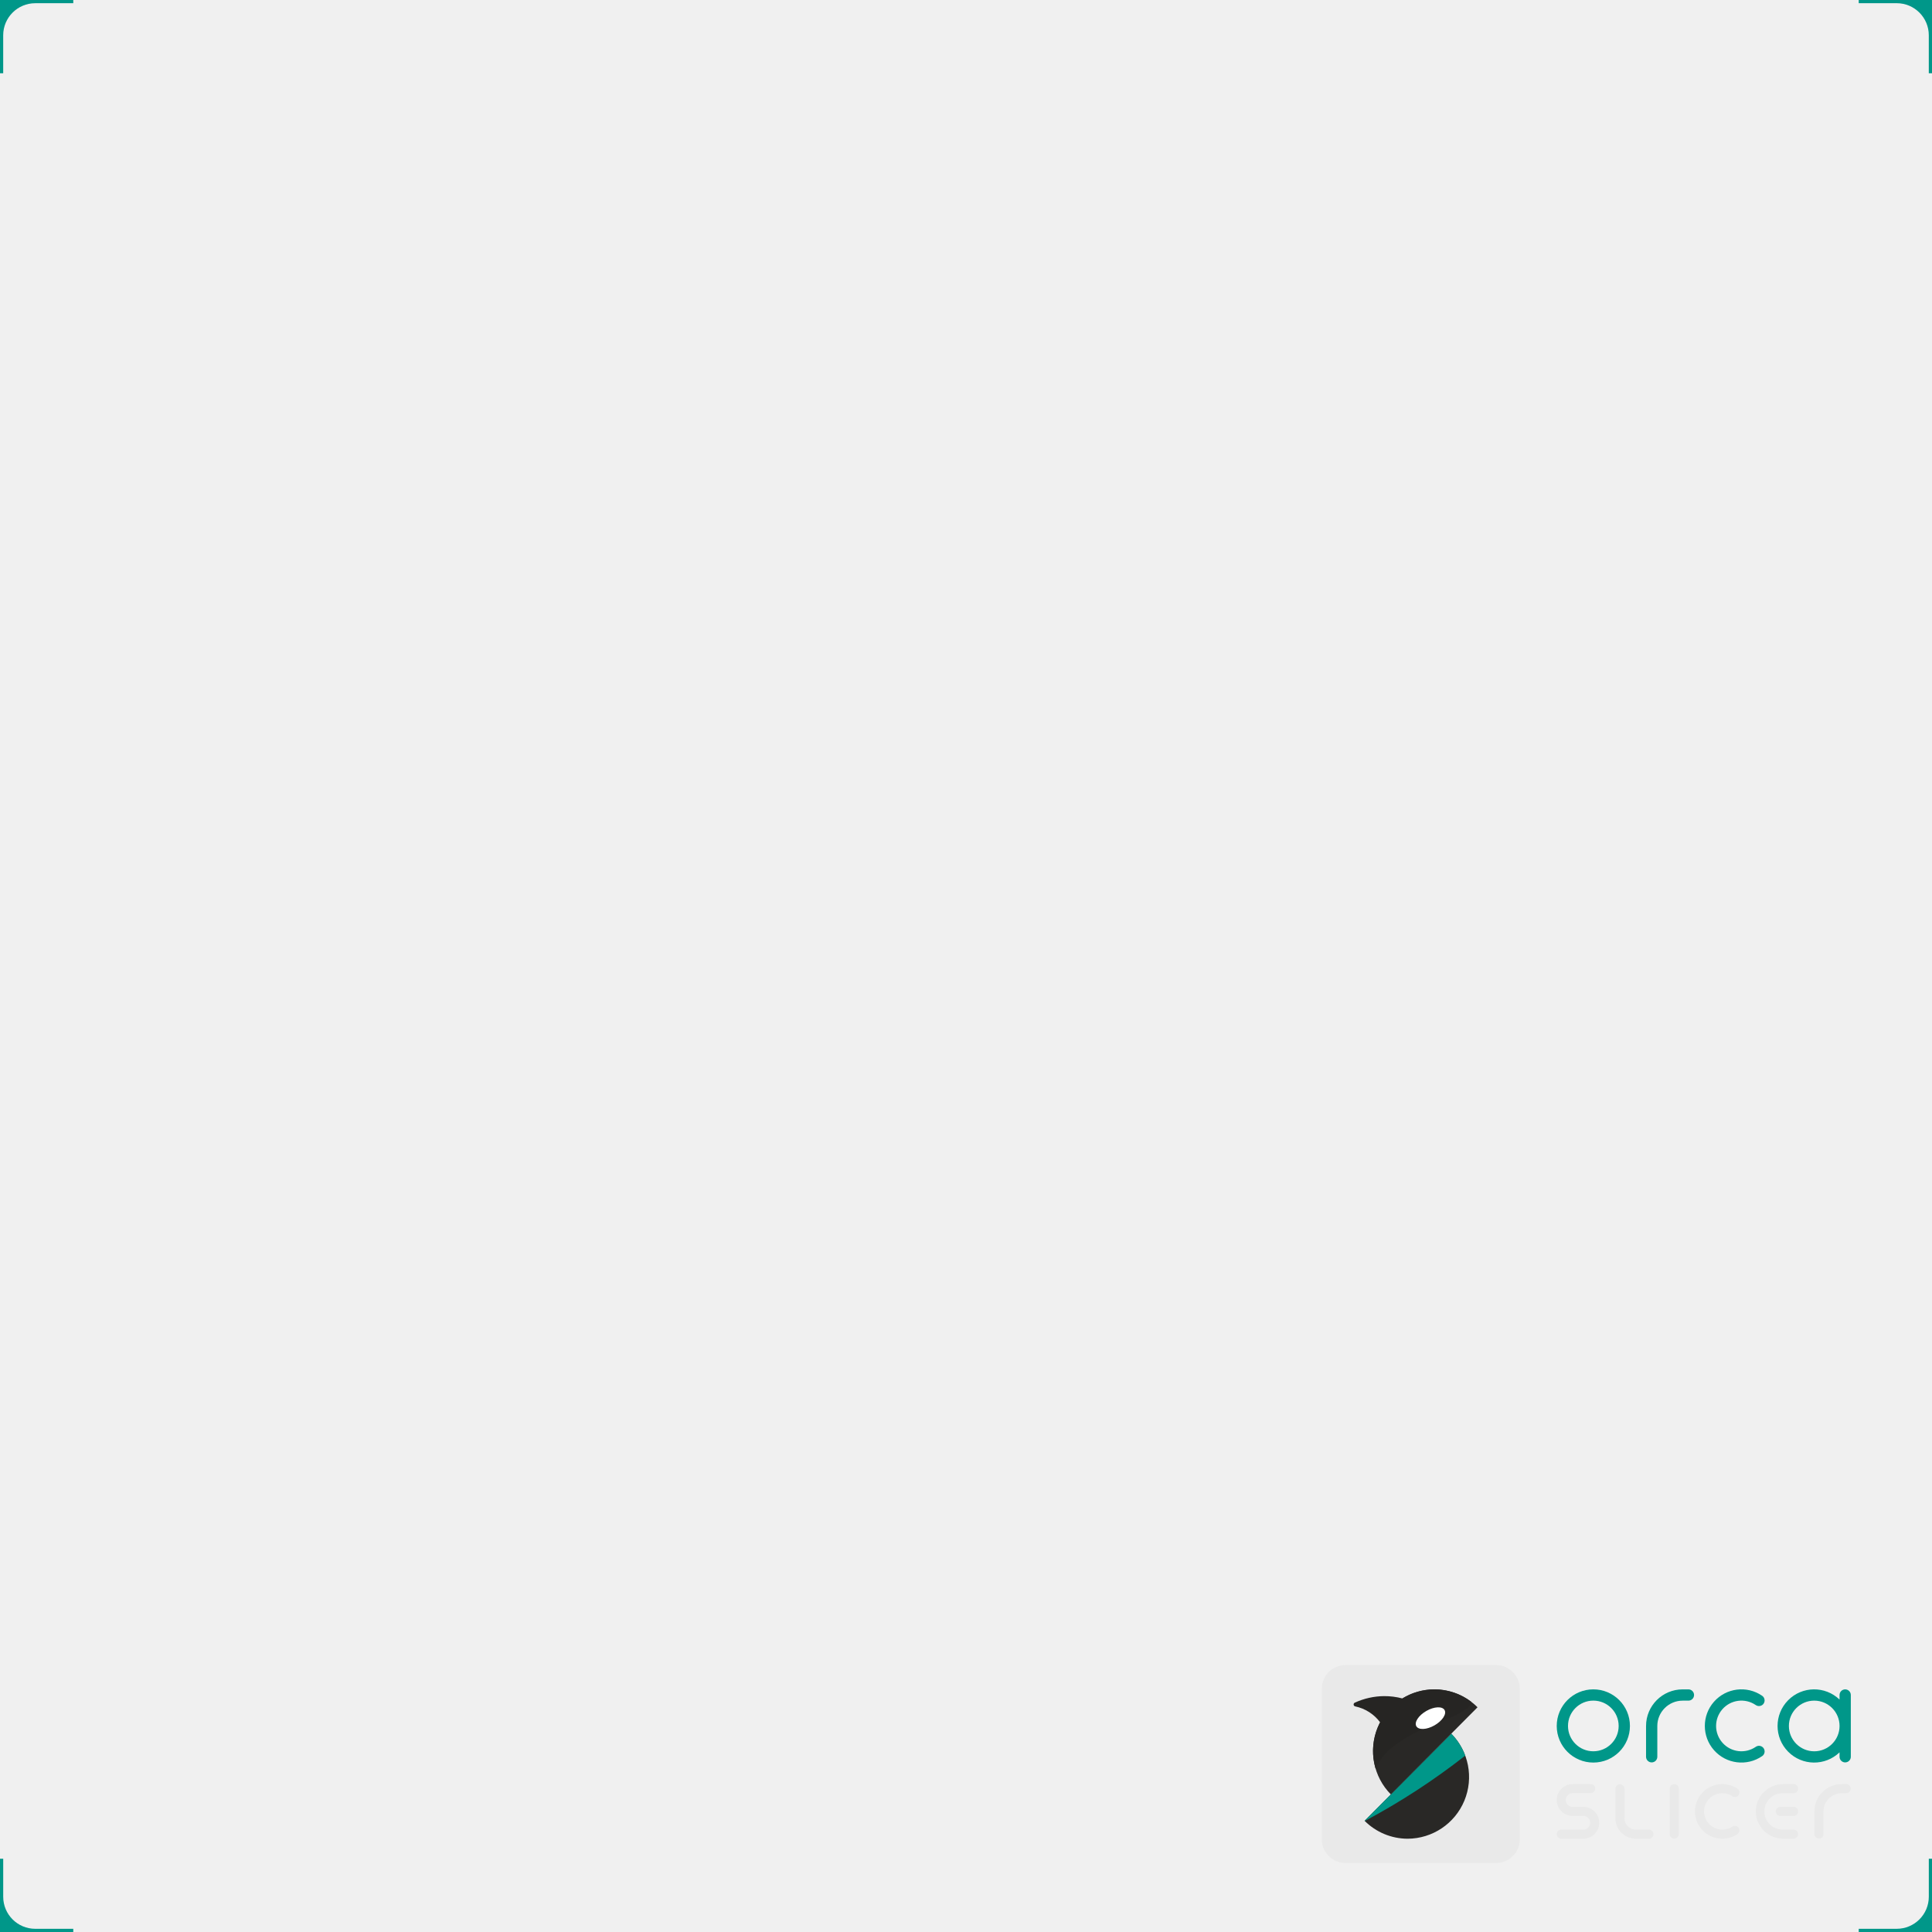
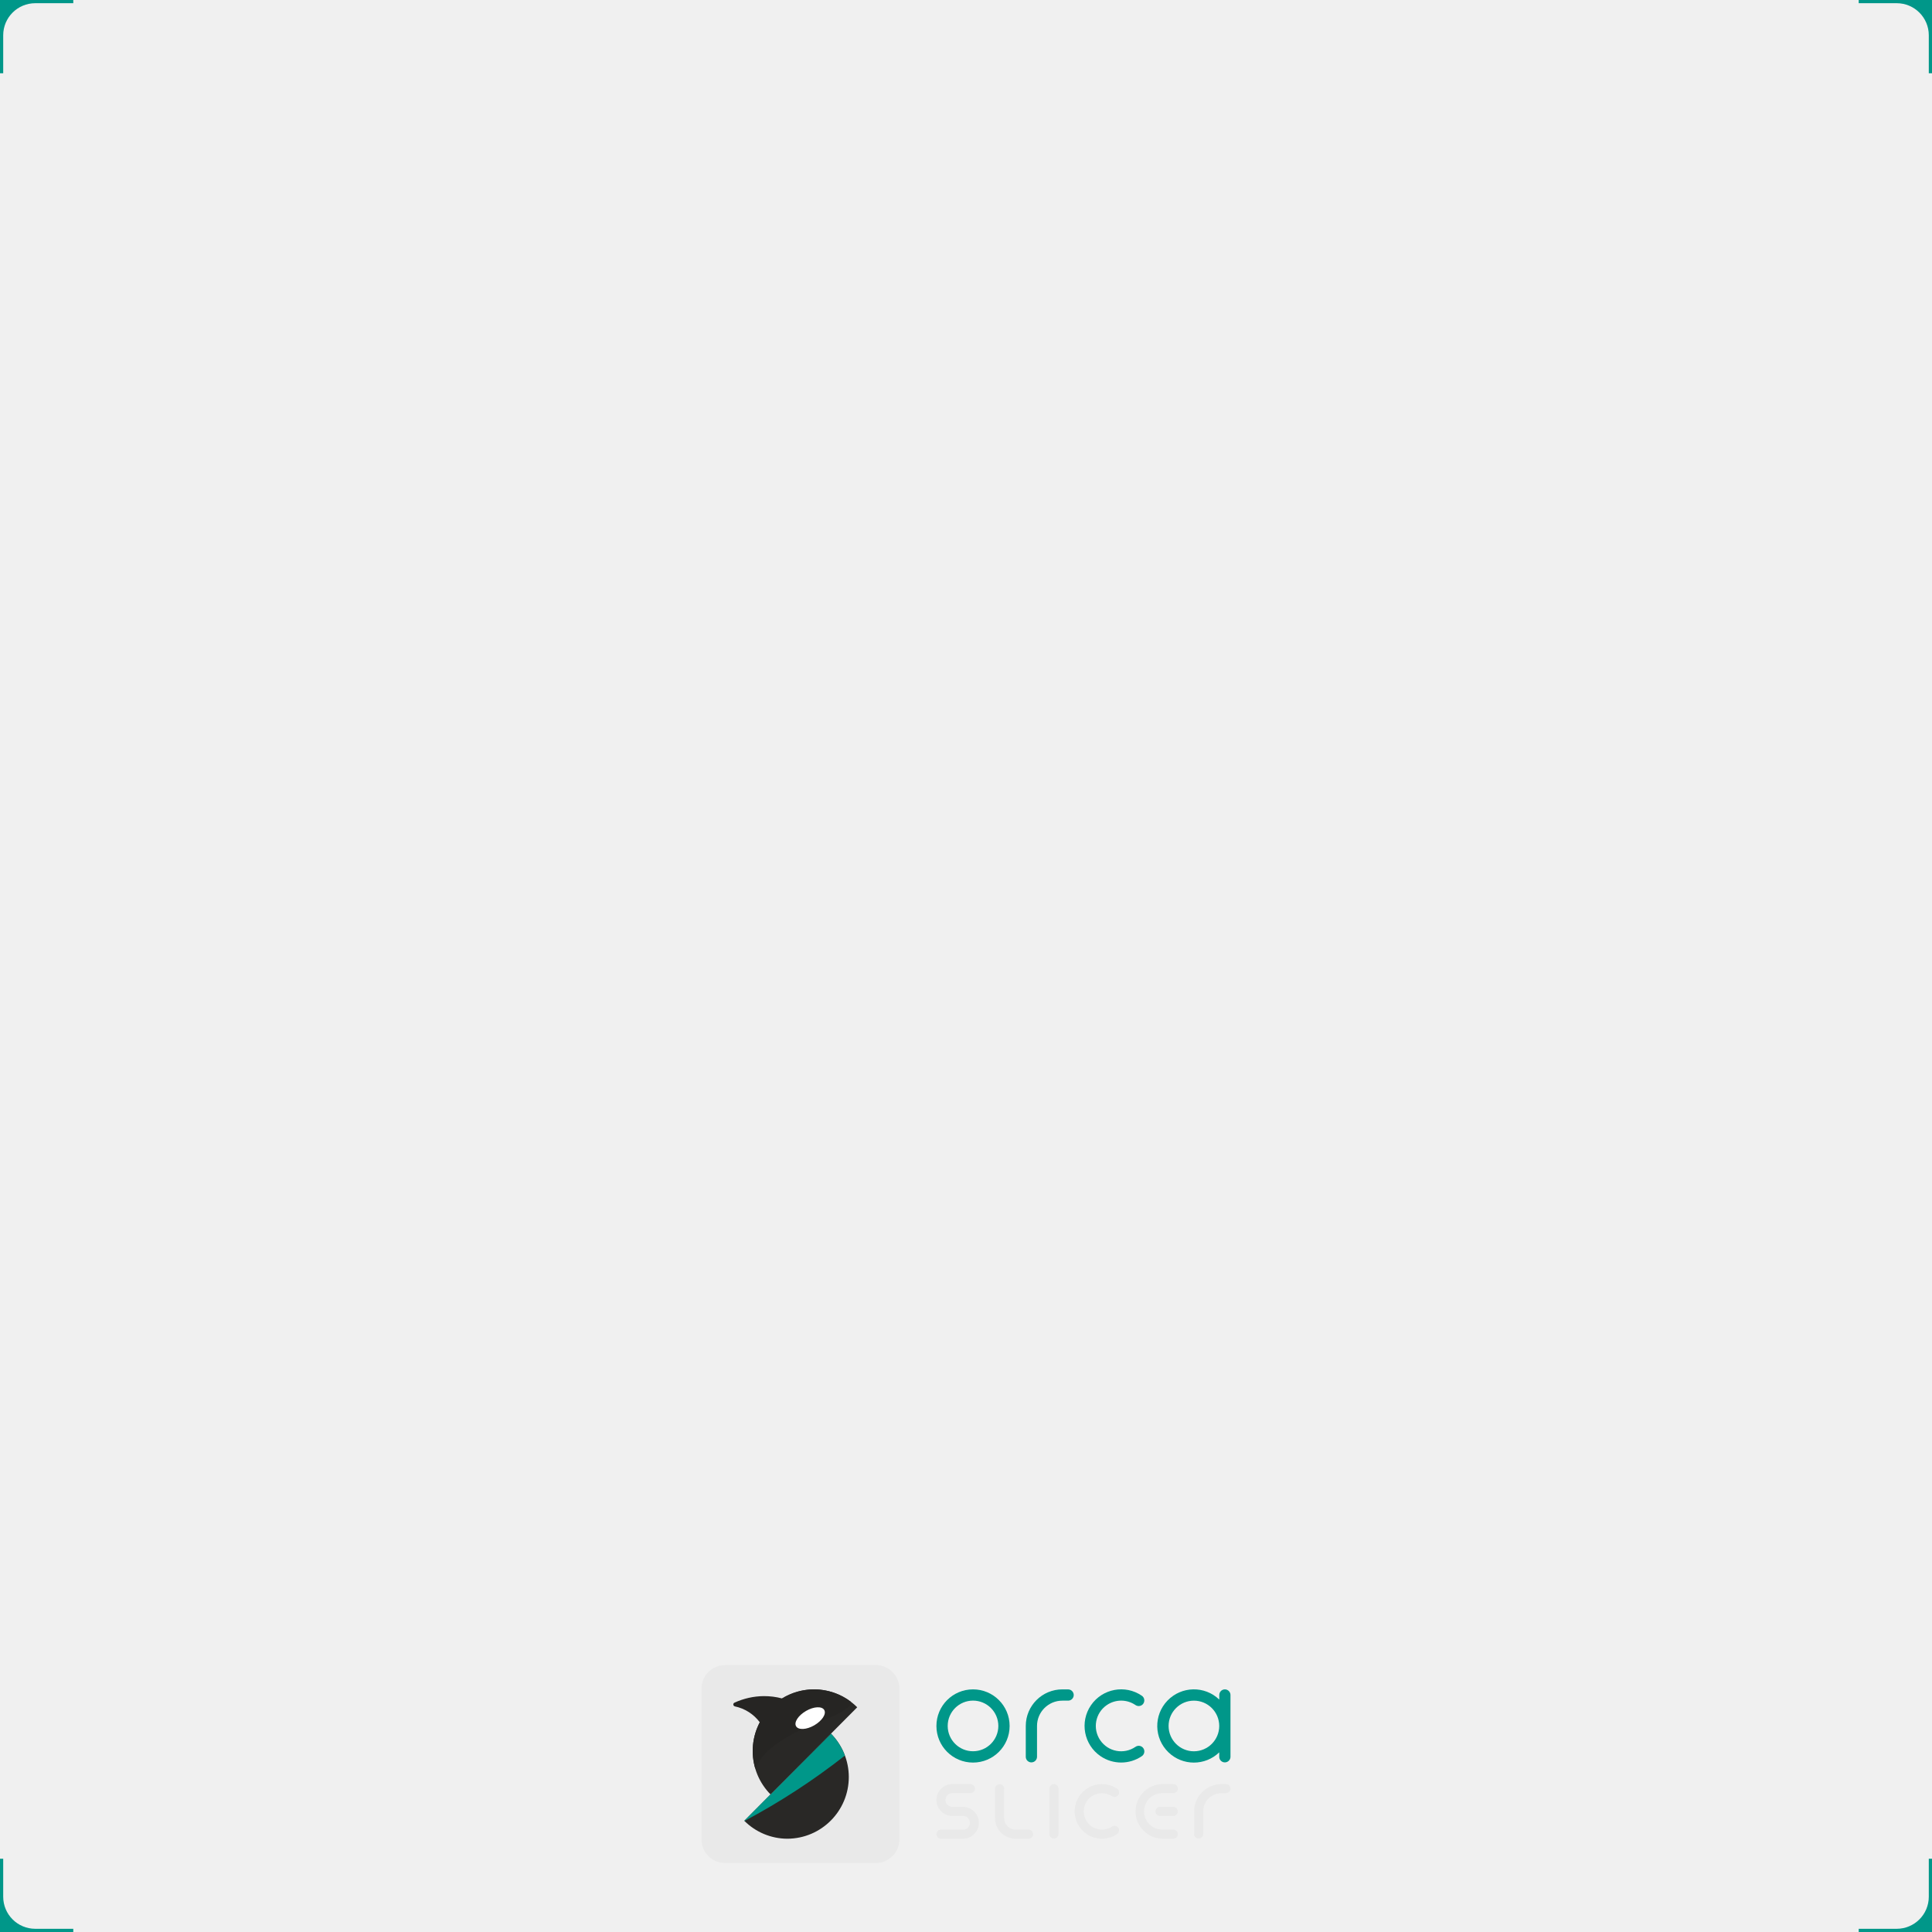
- <svg xmlns="http://www.w3.org/2000/svg" width="180.622mm" height="180.622mm" viewBox="0 0 511.999 511.999">
-   <rect width="512" height="512" style="fill:none" />
-   <rect x="350.289" y="441.257" width="52.463" height="52.463" rx="6.278" style="fill:#e9e9e9" />
-   <path d="M361.634,482.534a16.145,16.145,0,0,0,11.38,4.746A16.349,16.349,0,0,0,384.6,459.44Z" style="fill:#292826" />
-   <path d="M384.6,459.44l-22.967,23.094.05.048a180.781,180.781,0,0,0,26.622-17.326,16.335,16.335,0,0,0-3.7-5.816" style="fill:#009789" />
-   <path d="M380.111,447.7a16.349,16.349,0,0,0-11.52,27.841l22.967-23.094a16.142,16.142,0,0,0-11.447-4.747" style="fill:#292826" />
-   <path d="M380.111,447.7a16.1,16.1,0,0,0-8.477,2.4,18.633,18.633,0,0,0-4.844-.611,18.937,18.937,0,0,0-7.769,1.741.519.519,0,0,0,.106.977,11.075,11.075,0,0,1,6.614,4.211,16.446,16.446,0,0,0-1.181,12.332,16.293,16.293,0,0,1,1.639-2.858c1.491-2.05,3.068-3.116,5.4-4.692,1.716-1.161,4.1-2.523,10.951-5.338a23.354,23.354,0,0,0,5.017-2.313c1.145-.681,2.017-1.324,2.293-2.329.019-.071.037-.141.053-.21a16.111,16.111,0,0,0-9.8-3.309" style="fill:#262523" />
-   <path d="M382.824,453.185c.6,1.053-.6,2.865-2.663,4.047s-4.225,1.286-4.821.232.6-2.865,2.663-4.047,4.225-1.286,4.821-.232" style="fill:#fff" />
-   <path d="M443.7,472.8a1.209,1.209,0,0,0-1.207,1.207v12.064a1.207,1.207,0,0,0,2.413,0V474.01a1.207,1.207,0,0,0-1.2-1.21Z" style="fill:#e9e9e9" />
-   <path d="M475.35,472.8h-2.883a7.239,7.239,0,0,0,0,14.477h2.883a1.207,1.207,0,0,0,0-2.413h-2.883a4.826,4.826,0,0,1-.139-9.651c.046,0,.093,0,.139,0h2.883a1.207,1.207,0,0,0,0-2.413Z" style="fill:#e9e9e9" />
-   <path d="M475.35,478.835h-3.507a1.207,1.207,0,0,0-.07,2.413c.024,0,.047,0,.07,0h3.507a1.207,1.207,0,0,0,0-2.413Z" style="fill:#e9e9e9" />
-   <path d="M419.593,487.28h-5.844a1.2,1.2,0,0,1,0-2.4h5.844a1.82,1.82,0,0,0,0-3.64h-2.824a4.219,4.219,0,0,1-.014-8.438h4.791a1.2,1.2,0,0,1,0,2.4h-4.777a1.82,1.82,0,0,0,0,3.64h2.824a4.219,4.219,0,0,1,0,8.438Z" style="fill:#e9e9e9" />
-   <path d="M459.072,484.07a4.826,4.826,0,1,1,0-8.06,1.209,1.209,0,0,0,1.526-.144h0a1.2,1.2,0,0,0,.015-1.7,1.243,1.243,0,0,0-.176-.148,7.238,7.238,0,1,0-.046,12.072,1.215,1.215,0,0,0,.208-1.875h0A1.206,1.206,0,0,0,459.072,484.07Z" style="fill:#e9e9e9" />
-   <path d="M437.006,484.867h-3.487a3.019,3.019,0,0,1-3.016-3.016v-7.842a1.207,1.207,0,0,0-2.413,0v7.842a5.435,5.435,0,0,0,5.429,5.429h3.487a1.207,1.207,0,0,0,0-2.413Z" style="fill:#e9e9e9" />
-   <path d="M489.278,475.216h-1.207A4.829,4.829,0,0,0,483.248,480v6.074a1.207,1.207,0,0,1-2.413,0V480a7.246,7.246,0,0,1,7.236-7.2h1.207a1.207,1.207,0,0,1,0,2.413Z" style="fill:#e9e9e9" />
-   <path d="M422.248,450.681a6.713,6.713,0,1,1-6.713,6.713,6.713,6.713,0,0,1,6.713-6.713m0-2.985a9.7,9.7,0,1,0,9.7,9.7,9.7,9.7,0,0,0-9.7-9.7Z" style="fill:#009789" />
-   <path d="M488.992,447.7a1.492,1.492,0,0,0-1.493,1.491h0v1.217a9.7,9.7,0,1,0,0,13.977V465.6a1.493,1.493,0,0,0,2.985,0V449.188A1.492,1.492,0,0,0,488.992,447.7Zm-8.206,16.411A6.713,6.713,0,1,1,487.5,457.4a6.714,6.714,0,0,1-6.713,6.713Z" style="fill:#009789" />
-   <path d="M447.412,447.7H445.92a9.7,9.7,0,0,0-9.7,9.7h0v8.2a1.493,1.493,0,0,0,2.985,0v-8.2a6.72,6.72,0,0,1,6.713-6.713h1.492a1.493,1.493,0,0,0,.078-2.985h-.078Z" style="fill:#009789" />
-   <path d="M465.293,462.929a6.713,6.713,0,1,1-.022-11.086,1.512,1.512,0,0,0,1.931-.153h0a1.5,1.5,0,0,0-.008-2.121,1.462,1.462,0,0,0-.229-.187,9.7,9.7,0,1,0,.019,16.01,1.5,1.5,0,0,0,.4-2.084,1.544,1.544,0,0,0-.179-.216h0A1.493,1.493,0,0,0,465.293,462.929Z" style="fill:#009789" />
-   <path d="M511.153,502.649a8.5,8.5,0,0,1-8.5,8.5H492.582V512H512V492.582h-.847Z" style="fill:#009789" />
-   <path d="M9.351,511.153a8.5,8.5,0,0,1-8.5-8.5V492.582H0V512H19.418v-.847Z" style="fill:#009789" />
-   <path d="M.847,9.351a8.5,8.5,0,0,1,8.5-8.5H19.418V0H0V19.418H.847Z" style="fill:#009789" />
-   <path d="M502.649.847a8.5,8.5,0,0,1,8.5,8.5V19.418H512V0H492.582V.847Z" style="fill:#009789" />
+ <svg xmlns="http://www.w3.org/2000/svg" id="a" width="180.62mm" height="180.62mm" viewBox="0 0 512 512">
+   <rect x="0" y="0" width="512" height="512" style="fill:none;" />
+   <rect x="185.9" y="441.26" width="52.46" height="52.46" rx="6.28" ry="6.28" style="fill:#e9e9e9;" />
+   <path d="M197.25,482.53c3.02,3.03,7.11,4.73,11.38,4.75,9.03-.02,16.33-7.36,16.31-16.39-.01-4.29-1.71-8.4-4.72-11.45l-22.97,23.09Z" style="fill:#292826;" />
+   <path d="M220.21,459.44l-22.97,23.09.05.05c9.37-4.98,18.27-10.78,26.62-17.33-.81-2.18-2.07-4.16-3.7-5.82" style="fill:#009789;" />
+   <path d="M215.72,447.7c-9.03.06-16.3,7.43-16.24,16.46.03,4.27,1.72,8.35,4.72,11.38l22.97-23.09c-3.03-3.04-7.15-4.75-11.45-4.75" style="fill:#292826;" />
+   <path d="M215.72,447.7c-2.99,0-5.93.83-8.48,2.4-1.58-.42-3.21-.62-4.84-.61-2.68.02-5.33.62-7.77,1.74-.26.12-.37.43-.25.69.07.15.2.25.36.29,2.64.55,5,2.05,6.61,4.21-1.99,3.8-2.41,8.22-1.18,12.33.45-1.01,1-1.96,1.64-2.86,1.49-2.05,3.07-3.12,5.4-4.69,1.72-1.16,4.1-2.52,10.95-5.34,1.76-.57,3.44-1.35,5.02-2.31,1.14-.68,2.02-1.32,2.29-2.33.02-.07.04-.14.05-.21-2.81-2.15-6.26-3.31-9.8-3.31" style="fill:#262523;" />
+   <path d="M218.44,453.18c.6,1.05-.6,2.86-2.66,4.05s-4.23,1.29-4.82.23.6-2.86,2.66-4.05,4.23-1.29,4.82-.23" style="fill:#fff;" />
+   <path d="M279.31,472.8c-.67,0-1.21.54-1.21,1.21v12.06c.02.67.58,1.19,1.24,1.17.64-.02,1.15-.53,1.17-1.17v-12.06c0-.67-.54-1.21-1.2-1.21h0Z" style="fill:#e9e9e9;" />
+   <path d="M310.96,472.8h-2.88c-4,.05-7.2,3.33-7.15,7.32.05,3.93,3.22,7.11,7.15,7.15h2.88c.67-.02,1.19-.58,1.17-1.24-.02-.64-.53-1.15-1.17-1.17h-2.88c-2.67.04-4.86-2.09-4.89-4.76-.04-2.67,2.09-4.86,4.76-4.89.05,0,.09,0,.14,0h2.88c.67-.02,1.19-.58,1.17-1.24-.02-.64-.53-1.15-1.17-1.17Z" style="fill:#e9e9e9;" />
+   <path d="M310.96,478.83h-3.51c-.67-.02-1.22.51-1.24,1.17s.51,1.22,1.17,1.24c.02,0,.05,0,.07,0h3.51c.67-.02,1.19-.58,1.17-1.24-.02-.64-.53-1.15-1.17-1.17Z" style="fill:#e9e9e9;" />
+   <path d="M255.21,487.28h-5.84c-.66,0-1.2-.54-1.2-1.2,0-.66.54-1.2,1.2-1.2h5.84c1.01,0,1.82-.81,1.82-1.82s-.81-1.82-1.82-1.82h-2.82c-2.33,0-4.22-1.88-4.23-4.21s1.88-4.22,4.21-4.23h4.79c.66,0,1.2.54,1.2,1.2,0,.66-.54,1.2-1.2,1.2h-4.78c-1.01,0-1.82.81-1.82,1.82s.81,1.82,1.82,1.82h2.82c2.33,0,4.22,1.9,4.21,4.23,0,2.32-1.89,4.21-4.21,4.21Z" style="fill:#e9e9e9;" />
+   <path d="M294.69,484.07c-2.23,1.47-5.22.85-6.69-1.37-1.47-2.23-.85-5.22,1.37-6.69,1.61-1.06,3.7-1.06,5.31,0,.48.32,1.12.26,1.53-.14h0c.47-.46.48-1.22.02-1.7-.05-.05-.11-.1-.18-.15-3.33-2.22-7.82-1.32-10.04,2-2.22,3.33-1.32,7.82,2,10.04,2.42,1.61,5.56,1.62,7.99.03.56-.36.73-1.11.37-1.68-.05-.07-.1-.14-.16-.2h0c-.41-.41-1.05-.47-1.53-.15Z" style="fill:#e9e9e9;" />
+   <path d="M272.62,484.87h-3.49c-1.67,0-3.01-1.35-3.02-3.02v-7.84c-.02-.67-.58-1.19-1.24-1.17-.64.02-1.15.53-1.17,1.17v7.84c0,3,2.43,5.43,5.43,5.43h3.49c.67-.02,1.19-.58,1.17-1.24-.02-.64-.53-1.15-1.17-1.17Z" style="fill:#e9e9e9;" />
+   <path d="M324.89,475.22h-1.21c-2.65,0-4.8,2.14-4.82,4.78v6.07c-.02.67-.58,1.19-1.24,1.17-.64-.02-1.15-.53-1.17-1.17v-6.07c.03-3.98,3.26-7.19,7.24-7.2h1.21c.67.02,1.19.58,1.17,1.24-.02.64-.53,1.15-1.17,1.17h0Z" style="fill:#e9e9e9;" />
+   <path d="M257.86,450.68c3.71,0,6.71,3.01,6.71,6.71s-3.01,6.71-6.71,6.71-6.71-3.01-6.71-6.71c0-3.71,3.01-6.71,6.71-6.71M257.86,447.7c-5.36,0-9.7,4.34-9.7,9.7s4.34,9.7,9.7,9.7,9.7-4.34,9.7-9.7-4.34-9.7-9.7-9.7h0Z" style="fill:#009789;" />
+   <path d="M324.61,447.7c-.82,0-1.49.67-1.49,1.49h0v1.22c-3.86-3.72-10-3.6-13.72.26-3.72,3.86-3.6,10,.26,13.72,3.76,3.62,9.7,3.62,13.45,0v1.21c.02.82.71,1.48,1.53,1.45.79-.02,1.43-.66,1.45-1.45v-16.41c0-.82-.67-1.49-1.49-1.49ZM316.4,464.11c-3.71,0-6.71-3.01-6.71-6.71s3.01-6.71,6.71-6.71,6.71,3.01,6.71,6.71c0,3.7-3.01,6.7-6.71,6.71h0Z" style="fill:#009789;" />
+   <path d="M283.03,447.7h-1.49c-5.36,0-9.7,4.34-9.7,9.7h0v8.2c.02.82.71,1.48,1.53,1.45.79-.02,1.43-.66,1.45-1.45v-8.2c0-3.71,3.01-6.71,6.71-6.71h1.49c.82.02,1.51-.63,1.53-1.45.02-.82-.63-1.51-1.45-1.53-.03,0-.05,0-.08,0h0Z" style="fill:#009789;" />
+   <path d="M300.91,462.93c-3.06,2.1-7.24,1.32-9.33-1.74-2.1-3.06-1.32-7.24,1.74-9.33,2.28-1.56,5.29-1.57,7.57-.02.6.42,1.41.36,1.93-.15h0c.58-.59.58-1.54,0-2.12-.07-.07-.15-.13-.23-.19-4.42-3.02-10.46-1.88-13.48,2.54-3.02,4.42-1.88,10.46,2.54,13.48,3.31,2.26,7.66,2.25,10.96-.01.68-.47.86-1.4.4-2.08-.05-.08-.11-.15-.18-.22h0c-.51-.51-1.32-.58-1.91-.16Z" style="fill:#009789;" />
+   <path d="M511.15,502.65c0,4.7-3.81,8.5-8.5,8.5h-10.07v.85h19.42v-19.42h-.85v10.07Z" style="fill:#009789;" />
+   <path d="M9.35,511.15c-4.7,0-8.5-3.81-8.5-8.5v-10.07h-.85v19.42h19.42v-.85h-10.07Z" style="fill:#009789;" />
+   <path d="M.85,9.35C.85,4.65,4.65.85,9.35.85h10.07V0H0v19.42h.85v-10.07Z" style="fill:#009789;" />
+   <path d="M502.65.85c4.7,0,8.5,3.81,8.5,8.5v10.07h.85V0h-19.42v.85h10.07Z" style="fill:#009789;" />
</svg>
